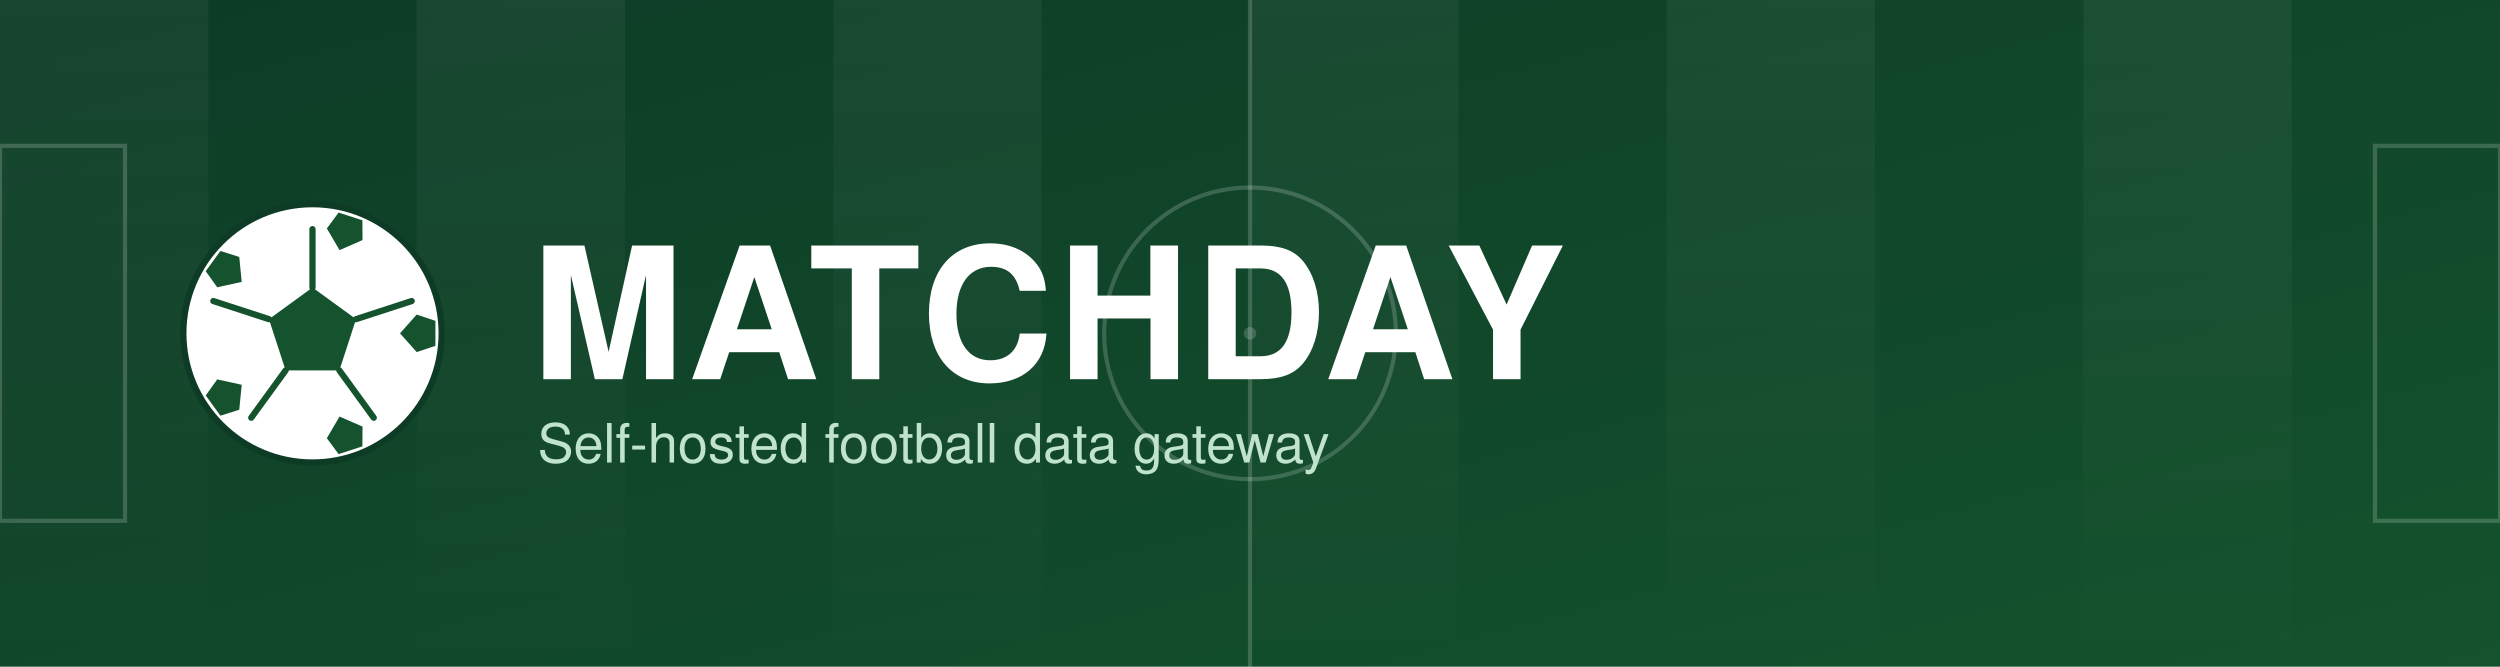
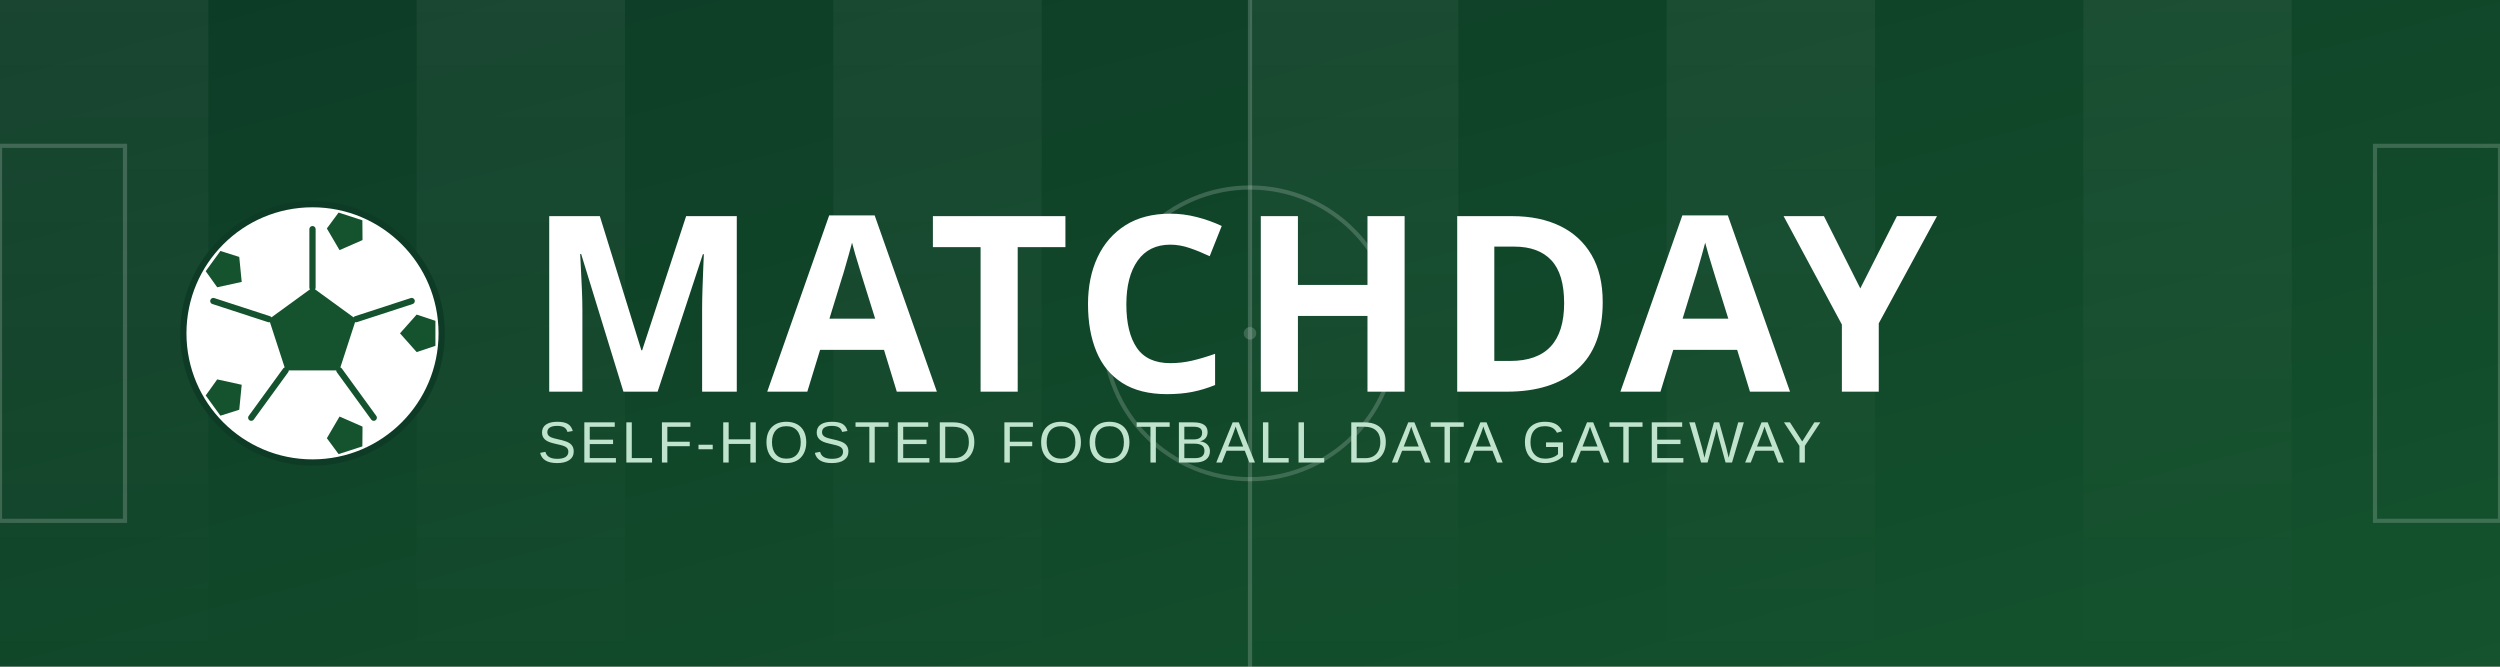
<svg xmlns="http://www.w3.org/2000/svg" viewBox="0 0 1200 320" width="1200" height="320" role="img" aria-label="Matchday">
  <defs>
    <linearGradient id="pitch" x1="0" y1="0" x2="1" y2="1">
      <stop offset="0%" stop-color="#0d3b26" />
      <stop offset="100%" stop-color="#14532d" />
    </linearGradient>
    <linearGradient id="stripe" x1="0" y1="0" x2="0" y2="1">
      <stop offset="0%" stop-color="#ffffff" stop-opacity="0.05" />
      <stop offset="100%" stop-color="#ffffff" stop-opacity="0" />
    </linearGradient>
  </defs>
  <rect width="1200" height="320" fill="url(#pitch)" />
  <g fill="url(#stripe)">
    <rect x="0" y="0" width="100" height="320" />
    <rect x="200" y="0" width="100" height="320" />
    <rect x="400" y="0" width="100" height="320" />
    <rect x="600" y="0" width="100" height="320" />
    <rect x="800" y="0" width="100" height="320" />
    <rect x="1000" y="0" width="100" height="320" />
  </g>
  <g stroke="#ffffff" stroke-opacity="0.18" fill="none" stroke-width="2">
    <line x1="600" y1="0" x2="600" y2="320" />
    <circle cx="600" cy="160" r="70" />
    <circle cx="600" cy="160" r="3" fill="#ffffff" fill-opacity="0.18" stroke="none" />
    <rect x="0" y="70" width="60" height="180" />
    <rect x="1140" y="70" width="60" height="180" />
  </g>
  <g transform="translate(150,160)">
    <circle r="62" fill="#ffffff" />
    <circle r="62" fill="none" stroke="#0d3b26" stroke-width="3" />
    <polygon points="0,-22 20.9,-6.8 12.9,17.8 -12.9,17.8 -20.9,-6.8" fill="#14532d" />
    <g stroke="#14532d" stroke-width="3" stroke-linecap="round">
      <line x1="0" y1="-22" x2="0" y2="-50" />
      <line x1="20.9" y1="-6.8" x2="47.6" y2="-15.5" />
      <line x1="12.9" y1="17.8" x2="29.4" y2="40.5" />
      <line x1="-12.9" y1="17.8" x2="-29.4" y2="40.5" />
      <line x1="-20.9" y1="-6.8" x2="-47.6" y2="-15.5" />
    </g>
    <g fill="#14532d">
      <polygon points="-6,-9 6,-9 9,0 0,8 -9,0" transform="rotate(-54) translate(0,-50)" />
      <polygon points="-6,-9 6,-9 9,0 0,8 -9,0" transform="rotate(18) translate(0,-50)" />
      <polygon points="-6,-9 6,-9 9,0 0,8 -9,0" transform="rotate(90) translate(0,-50)" />
      <polygon points="-6,-9 6,-9 9,0 0,8 -9,0" transform="rotate(162) translate(0,-50)" />
      <polygon points="-6,-9 6,-9 9,0 0,8 -9,0" transform="rotate(234) translate(0,-50)" />
    </g>
  </g>
-   <text x="255" y="182" font-family="Helvetica, Arial, sans-serif" font-size="88" font-weight="700" fill="#ffffff" letter-spacing="2">MATCHDAY</text>
-   <text x="258" y="222" font-family="Helvetica, Arial, sans-serif" font-size="26" fill="#bfe3cd">Self-hosted football data gateway</text>
+   <text x="253" y="188" font-family="'DIN Condensed', 'Arial Narrow', 'Arial Black', Impact, sans-serif" font-size="118" font-weight="700" fill="#ffffff" letter-spacing="4">MATCHDAY</text>
+   <text x="258" y="222" font-family="'DIN Condensed', 'Arial Narrow', Arial, sans-serif" font-size="28" font-weight="500" letter-spacing="1.5" fill="#bfe3cd">SELF-HOSTED FOOTBALL DATA GATEWAY</text>
</svg>
